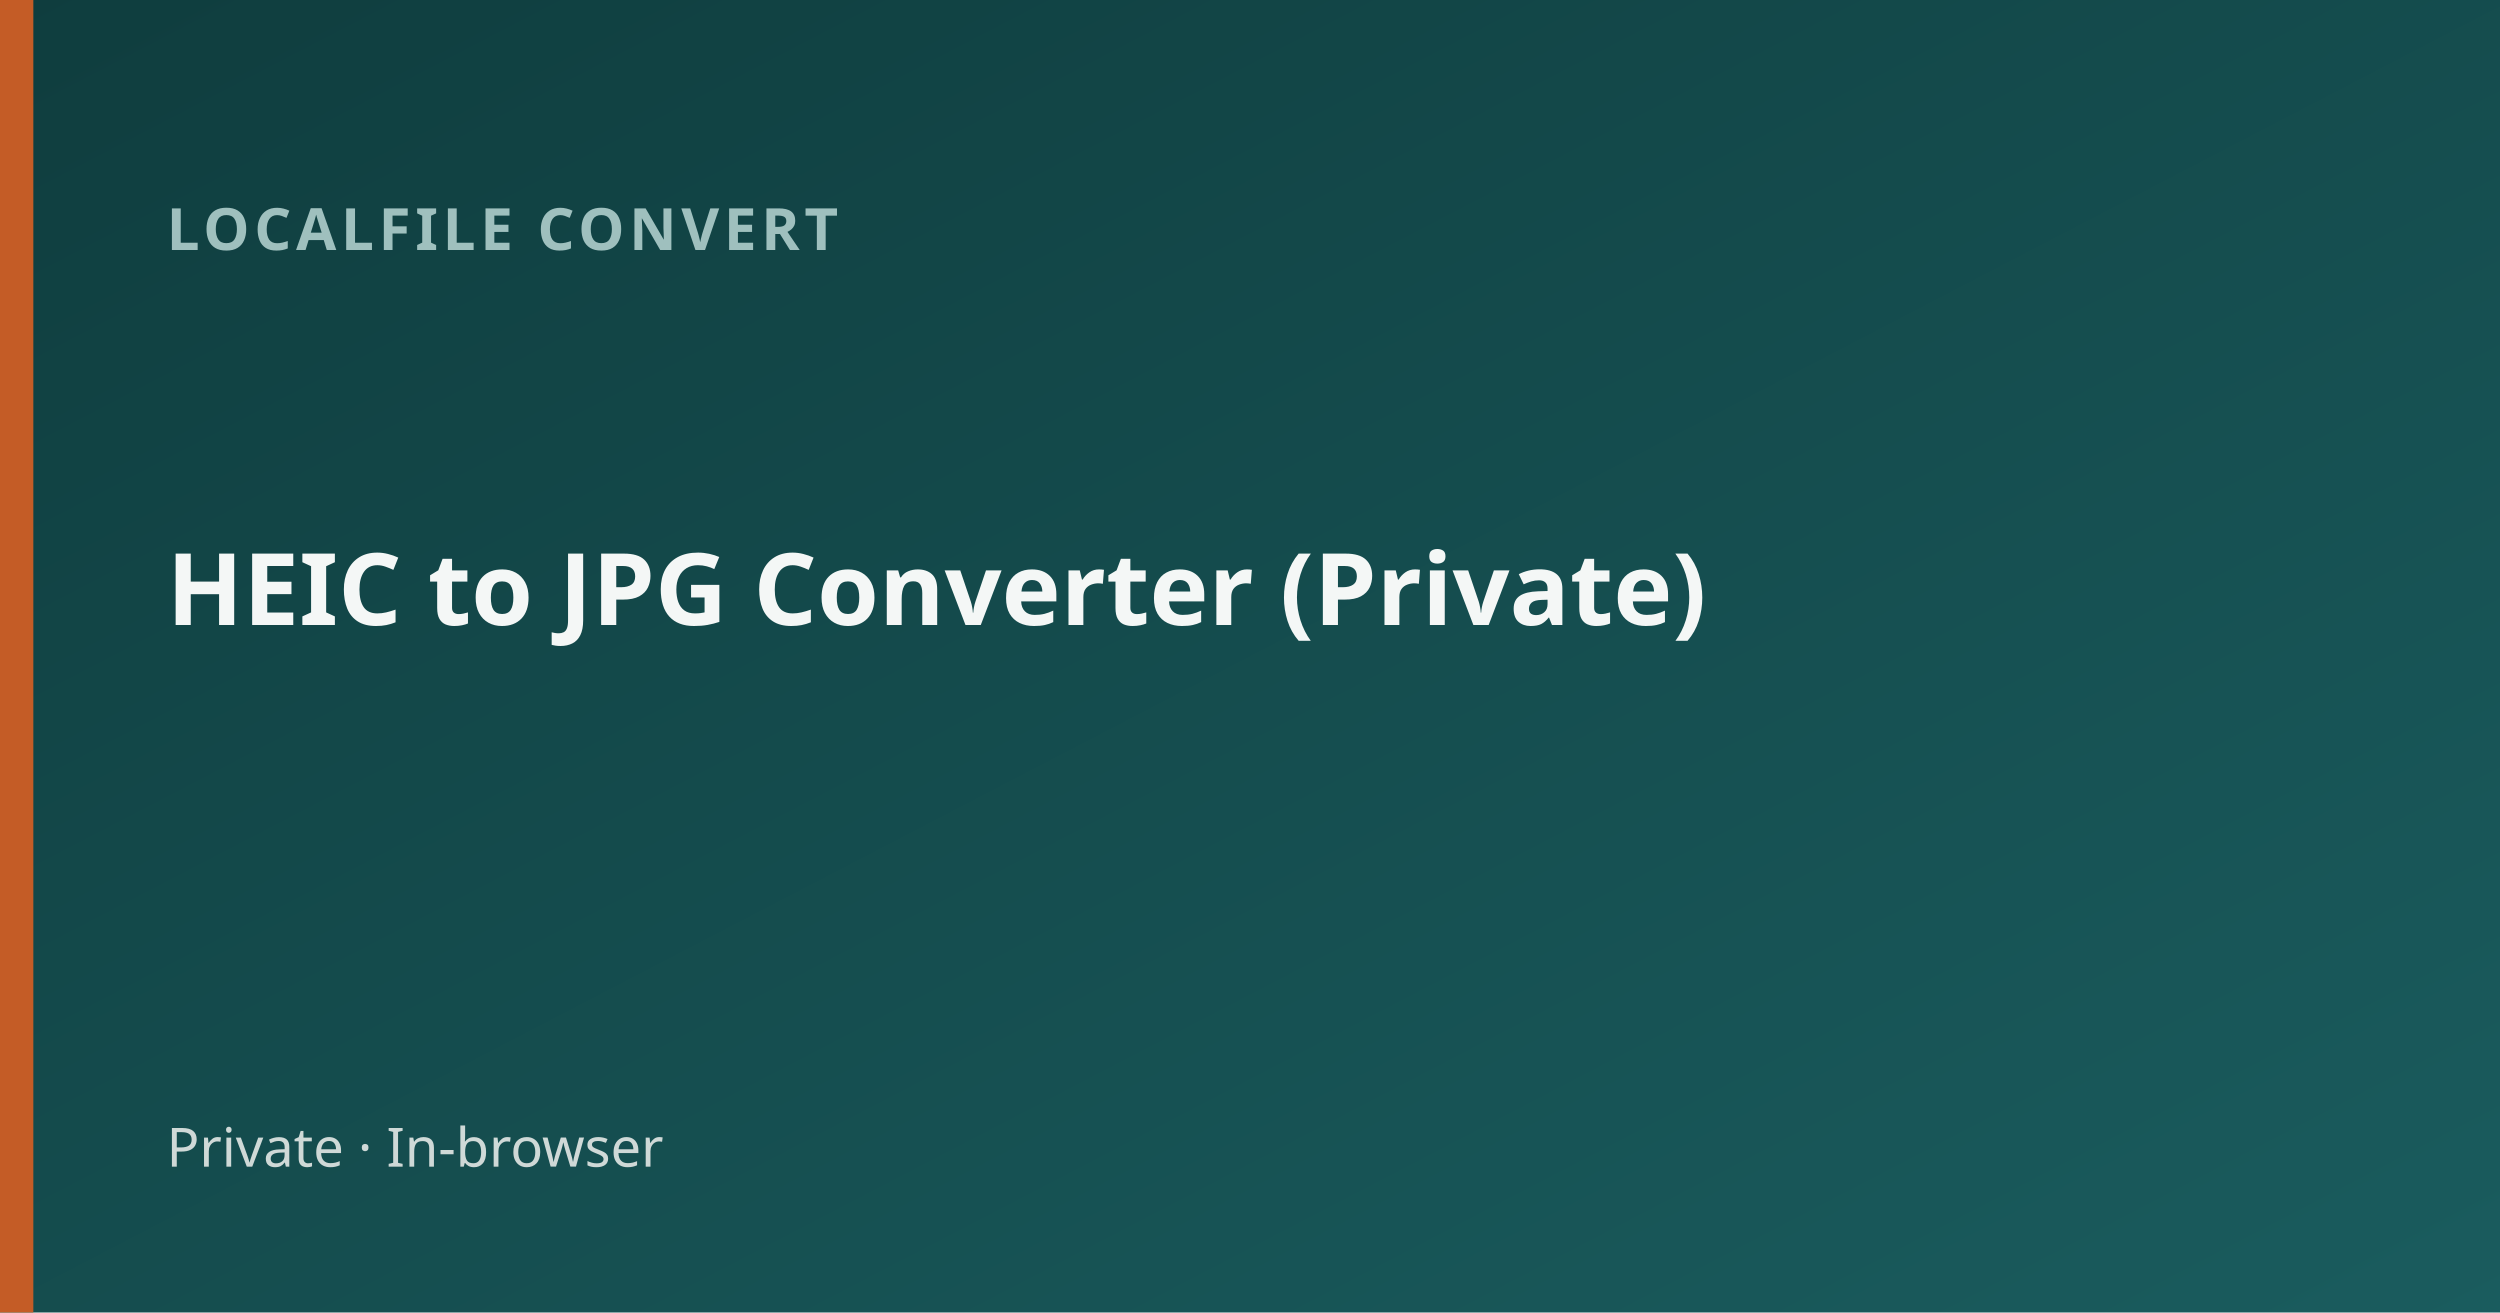
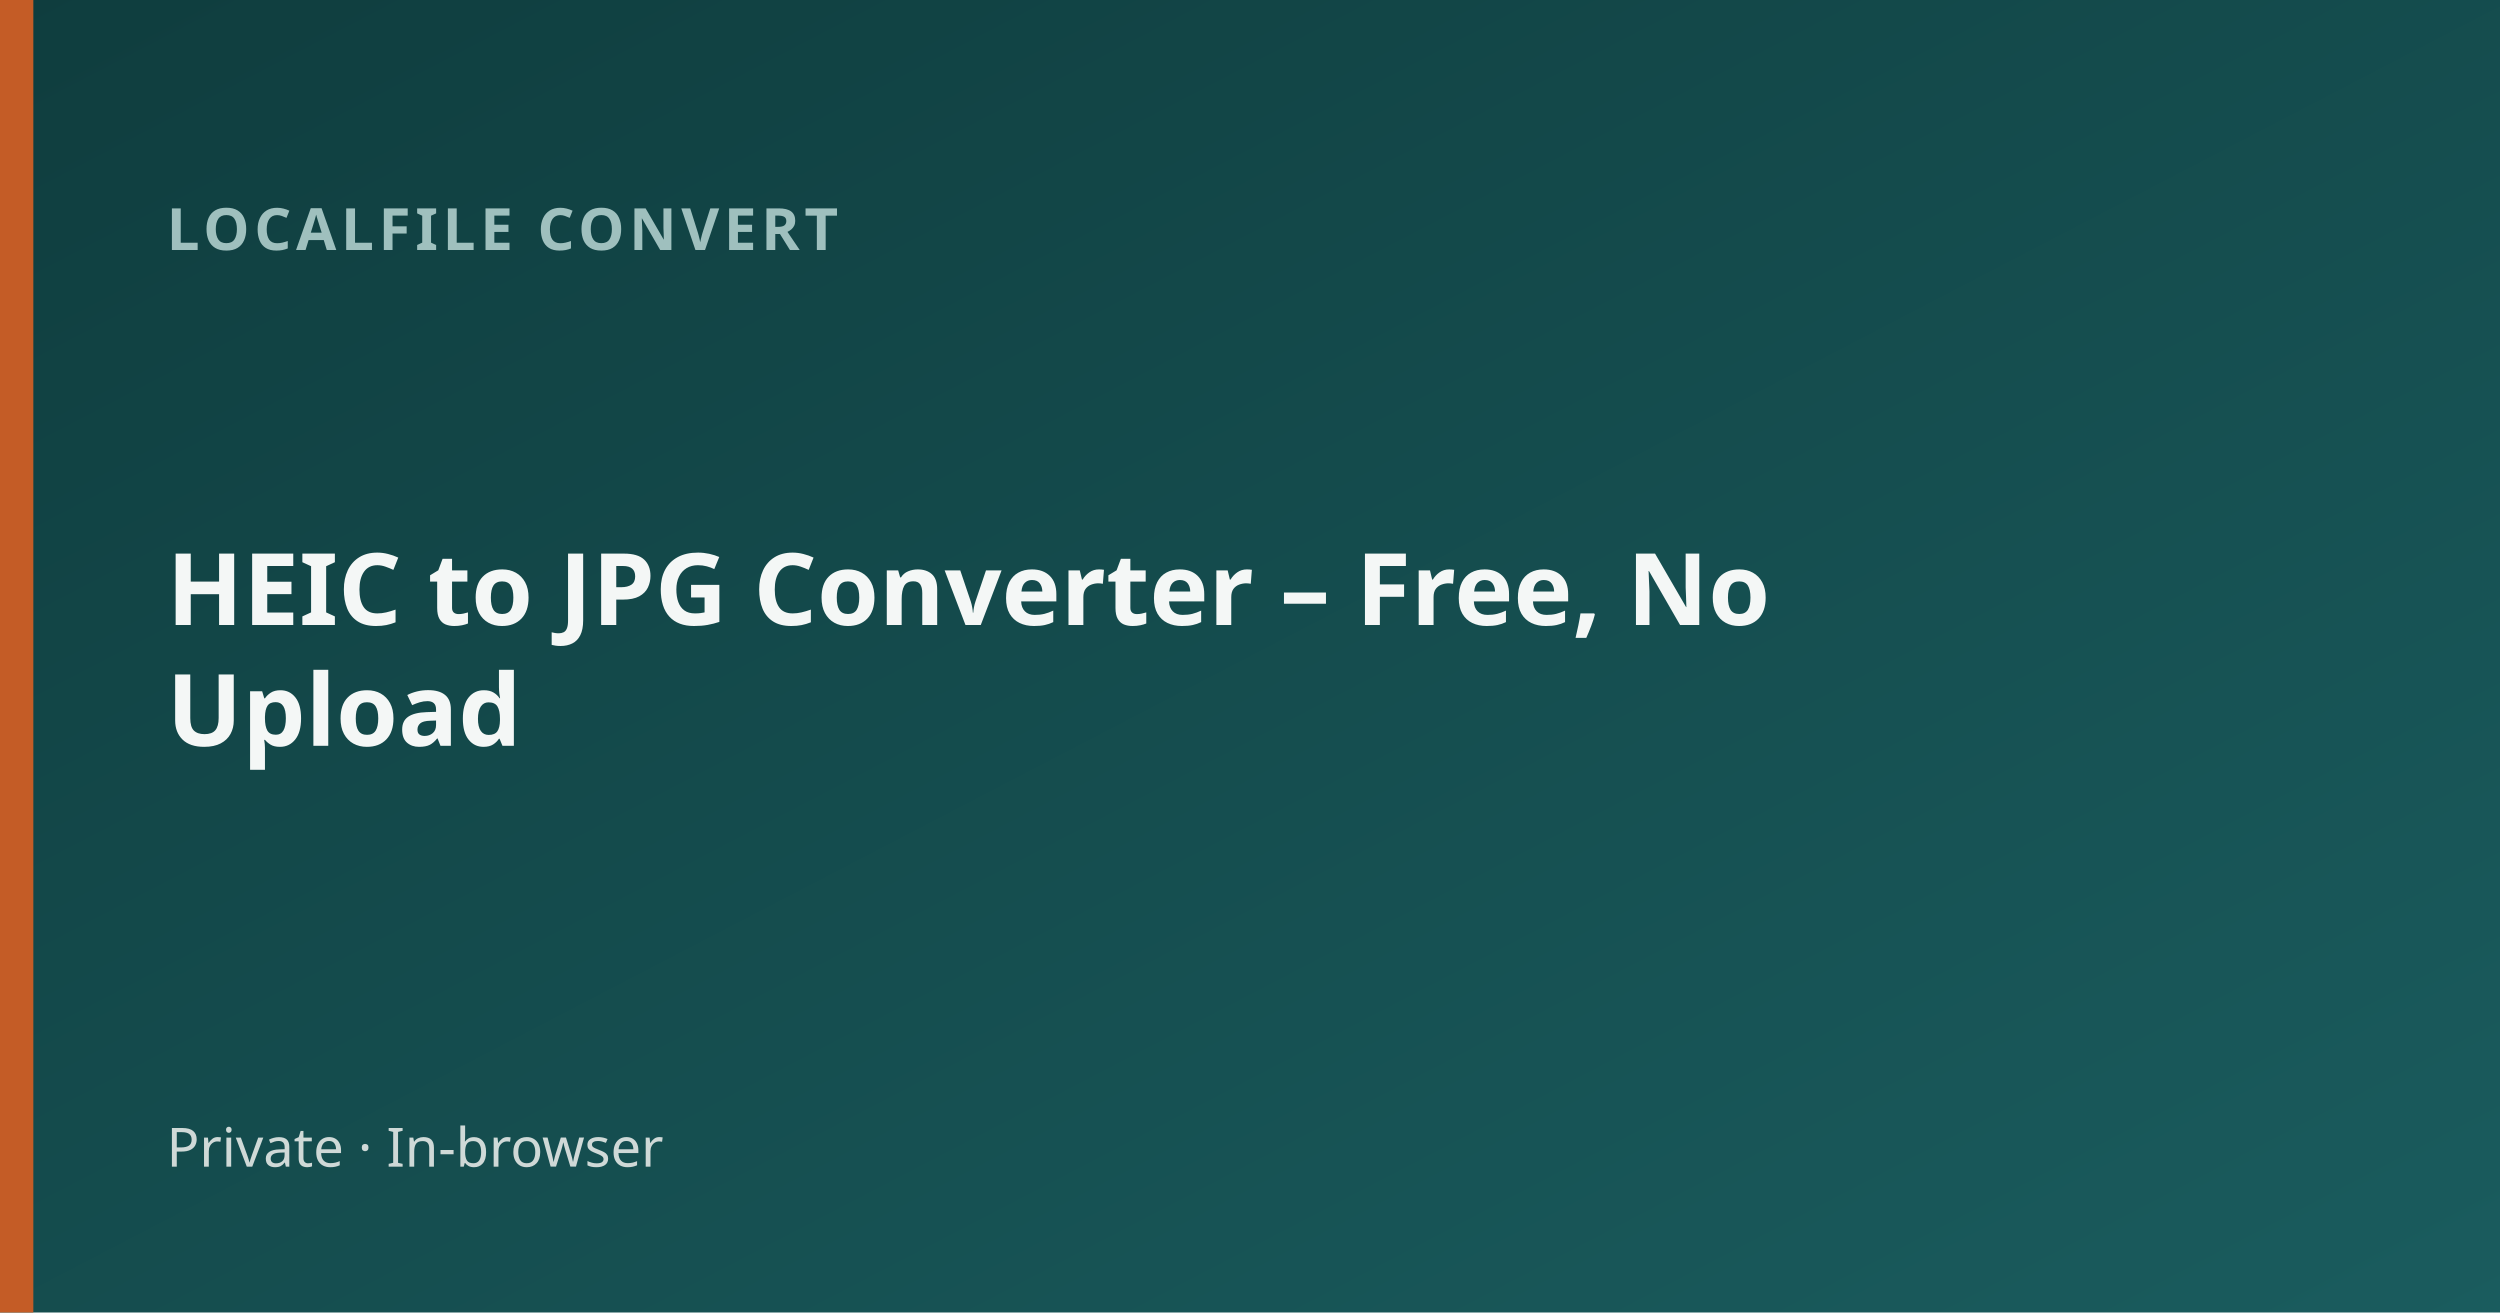
<svg xmlns="http://www.w3.org/2000/svg" width="1200" height="630" viewBox="0 0 1200 630" role="img">
  <defs>
    <linearGradient id="g" x1="0" y1="0" x2="1" y2="1">
      <stop offset="0%" stop-color="#0f3d3e" />
      <stop offset="100%" stop-color="#1a5c5e" />
    </linearGradient>
  </defs>
  <rect width="1200" height="630" fill="url(#g)" />
  <rect x="0" y="0" width="16" height="630" fill="#c45c26" />
  <text x="80" y="120" fill="#9fc0be" font-size="28" font-family="ui-sans-serif,system-ui,sans-serif" font-weight="700" letter-spacing="0.08em">LOCALFILE CONVERT</text>
-   <text x="80" y="300" fill="#f4f7f6" font-size="48" font-family="ui-sans-serif,system-ui,sans-serif" font-weight="700">HEIC to JPG Converter (Private)</text>
+   <text x="80" y="300" fill="#f4f7f6" font-size="48" font-family="ui-sans-serif,system-ui,sans-serif" font-weight="700">HEIC to JPG Converter – Free, No</text>
+   <text x="80" y="358" fill="#f4f7f6" font-size="48" font-family="ui-sans-serif,system-ui,sans-serif" font-weight="700">Upload</text>
  <text x="80" y="560" fill="#cfd9d7" font-size="26" font-family="ui-sans-serif,system-ui,sans-serif">Private · In-browser</text>
</svg>
